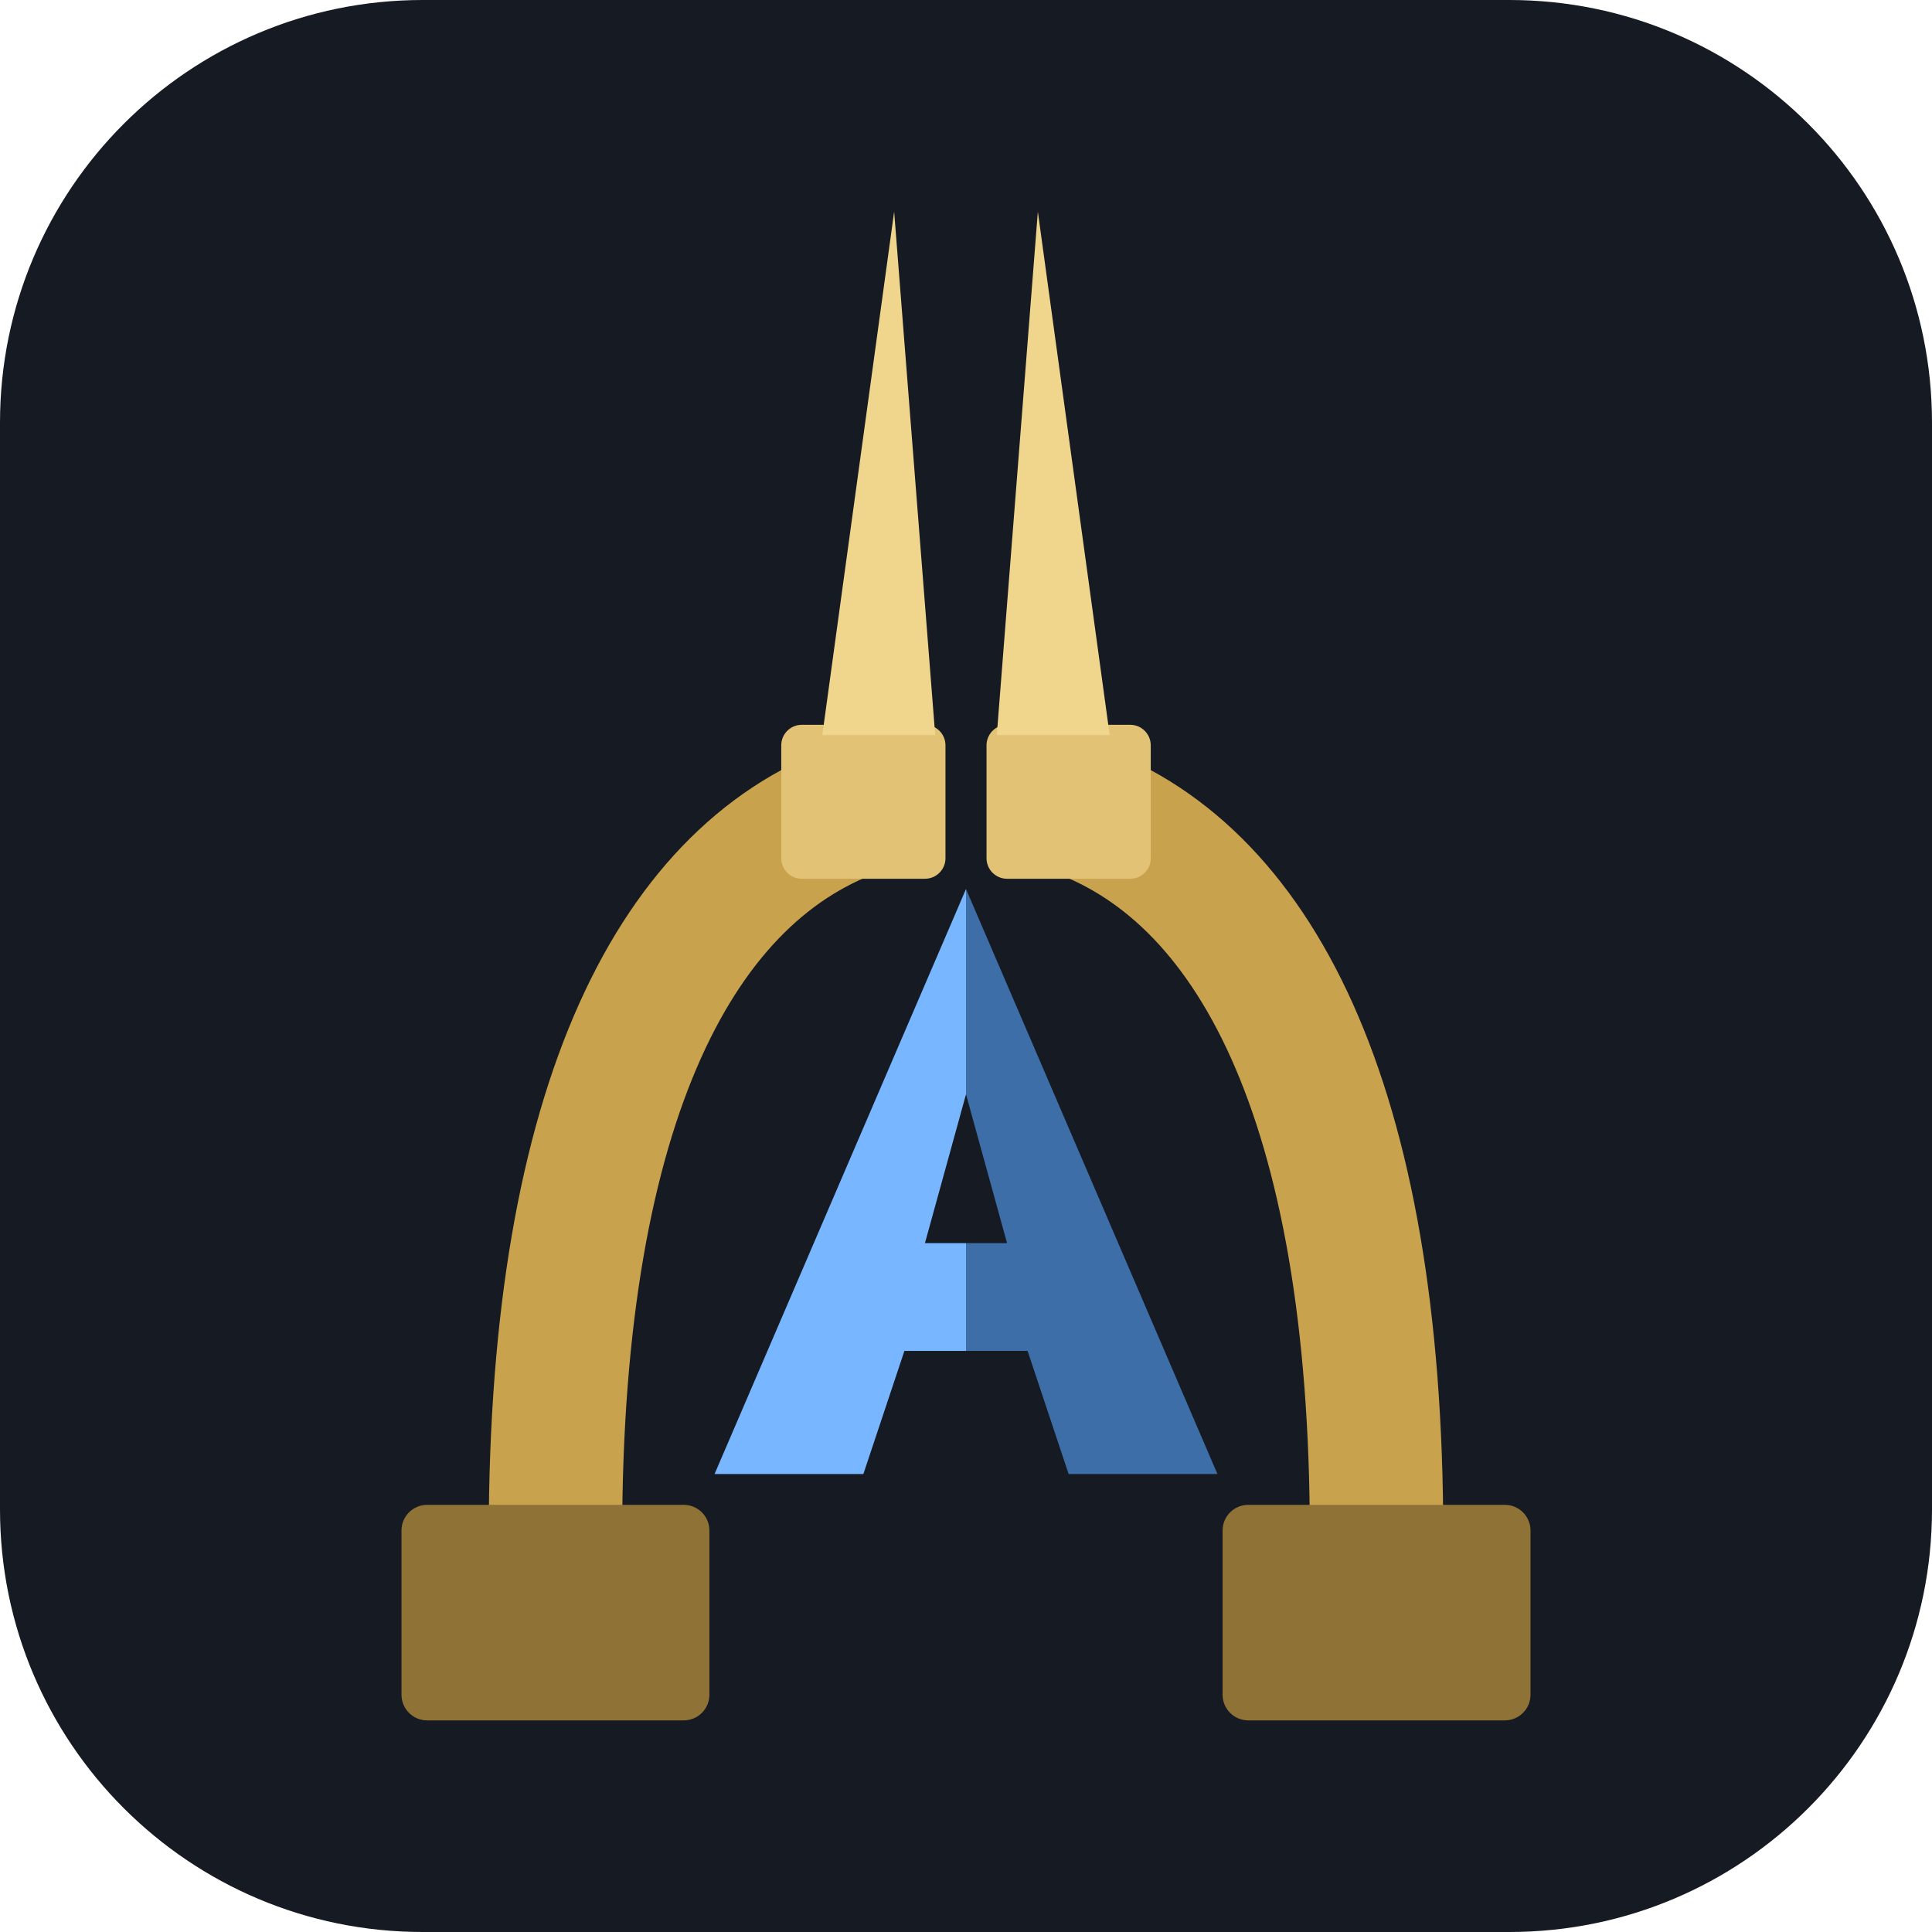
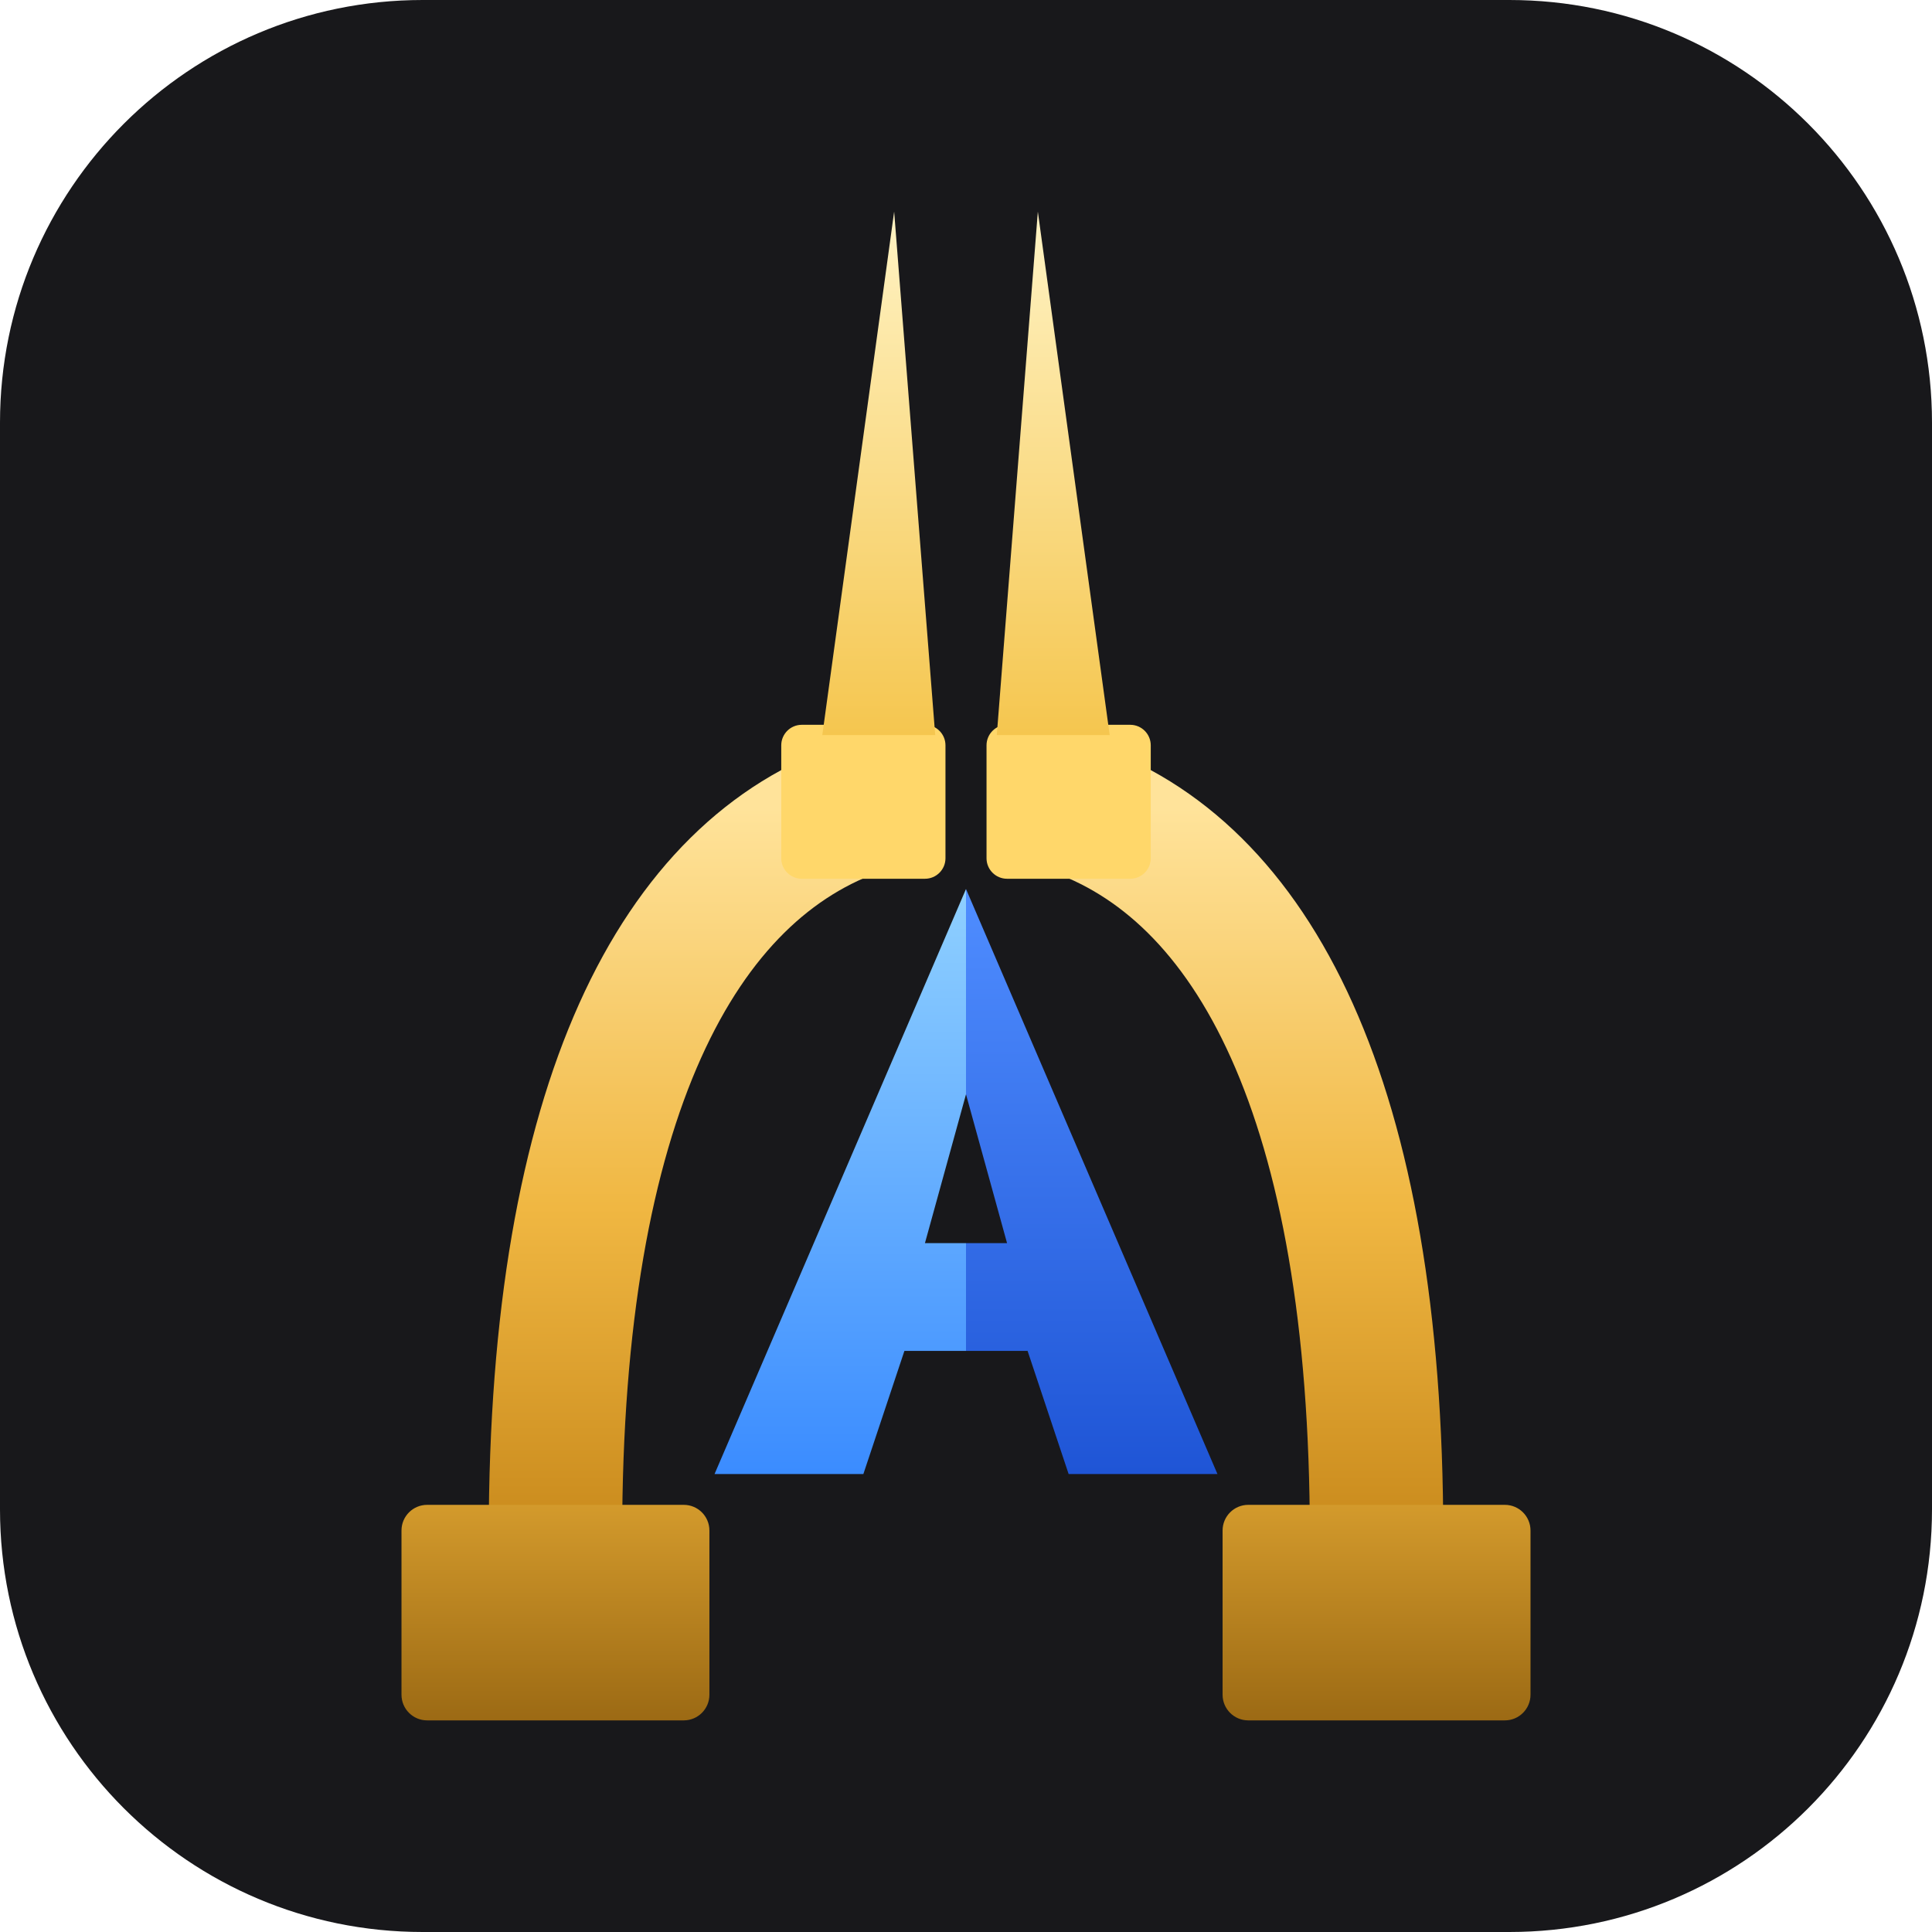
<svg xmlns="http://www.w3.org/2000/svg" viewBox="0 0 32 32">
-   <rect width="32" height="32" rx="7" fill="#161a22" />
+   <rect width="32" height="32" rx="7" fill="#18181b" />
  <g transform="translate(2.400 2.485) scale(0.85)">
    <defs>
      <clipPath id="l">
        <rect width="16" height="32" />
      </clipPath>
      <clipPath id="r">
        <rect x="16" width="16" height="32" />
      </clipPath>
      <path id="a" fill-rule="evenodd" d="M16 14.4 20.9 25.8H18L17.2 23.4H14.8L14 25.8H11.1ZM16 18.4 15.2 21.3H16.8Z" />
+       <linearGradient id="arch" x1="0" y1="0" x2="0" y2="1">
+         <stop offset="0" stop-color="#ffe39a" />
+         <stop offset=".55" stop-color="#f0b742" />
+         <stop offset="1" stop-color="#c98a1c" />
+       </linearGradient>
+       <linearGradient id="plinth" x1="0" y1="0" x2="0" y2="1">
+         <stop offset="0" stop-color="#d39a2c" />
+         <stop offset="1" stop-color="#9c6a14" />
+       </linearGradient>
+       <linearGradient id="spire" x1="0" y1="0" x2="0" y2="1">
+         <stop offset="0" stop-color="#fff3c4" />
+         <stop offset="1" stop-color="#f5c64f" />
+       </linearGradient>
+       <linearGradient id="aLeft" x1="0" y1="0" x2="0" y2="1">
+         <stop offset="0" stop-color="#8fd0ff" />
+         <stop offset="1" stop-color="#3b8cff" />
+       </linearGradient>
+       <linearGradient id="aRight" x1="0" y1="0" x2="0" y2="1">
+         <stop offset="0" stop-color="#4f8dff" />
+         <stop offset="1" stop-color="#1f55d6" />
+       </linearGradient>
    </defs>
-     <g fill="none" stroke="#c9a24e" stroke-width="2.6">
+     <g fill="none" stroke="url(#arch)" stroke-width="2.6">
      <path d="M8 27C8 18.5 10.4 14 14 12.8" />
      <path d="M24 27C24 18.5 21.6 14 18 12.8" />
    </g>
-     <g fill="#8f7236">
+     <g fill="url(#plinth)">
      <rect x="5" y="26.4" width="6" height="4.2" rx=".5" />
      <rect x="21" y="26.4" width="6" height="4.2" rx=".5" />
    </g>
-     <g fill="#e2c275">
+     <g fill="#ffd76a">
      <rect x="12.4" y="11.2" width="3.2" height="3" rx=".4" />
      <rect x="16.4" y="11.2" width="3.2" height="3" rx=".4" />
    </g>
-     <g fill="#f0d58c">
+     <g fill="url(#spire)">
      <path d="M13.2 11.4 14.6 1.2 15.4 11.4Z" />
      <path d="M16.6 11.4 17.4 1.2 18.8 11.4Z" />
    </g>
-     <use href="#a" fill="#78b7ff" clip-path="url(#l)" />
-     <use href="#a" fill="#3d6ea8" clip-path="url(#r)" />
+     <use href="#a" fill="url(#aLeft)" clip-path="url(#l)" />
+     <use href="#a" fill="url(#aRight)" clip-path="url(#r)" />
  </g>
</svg>
